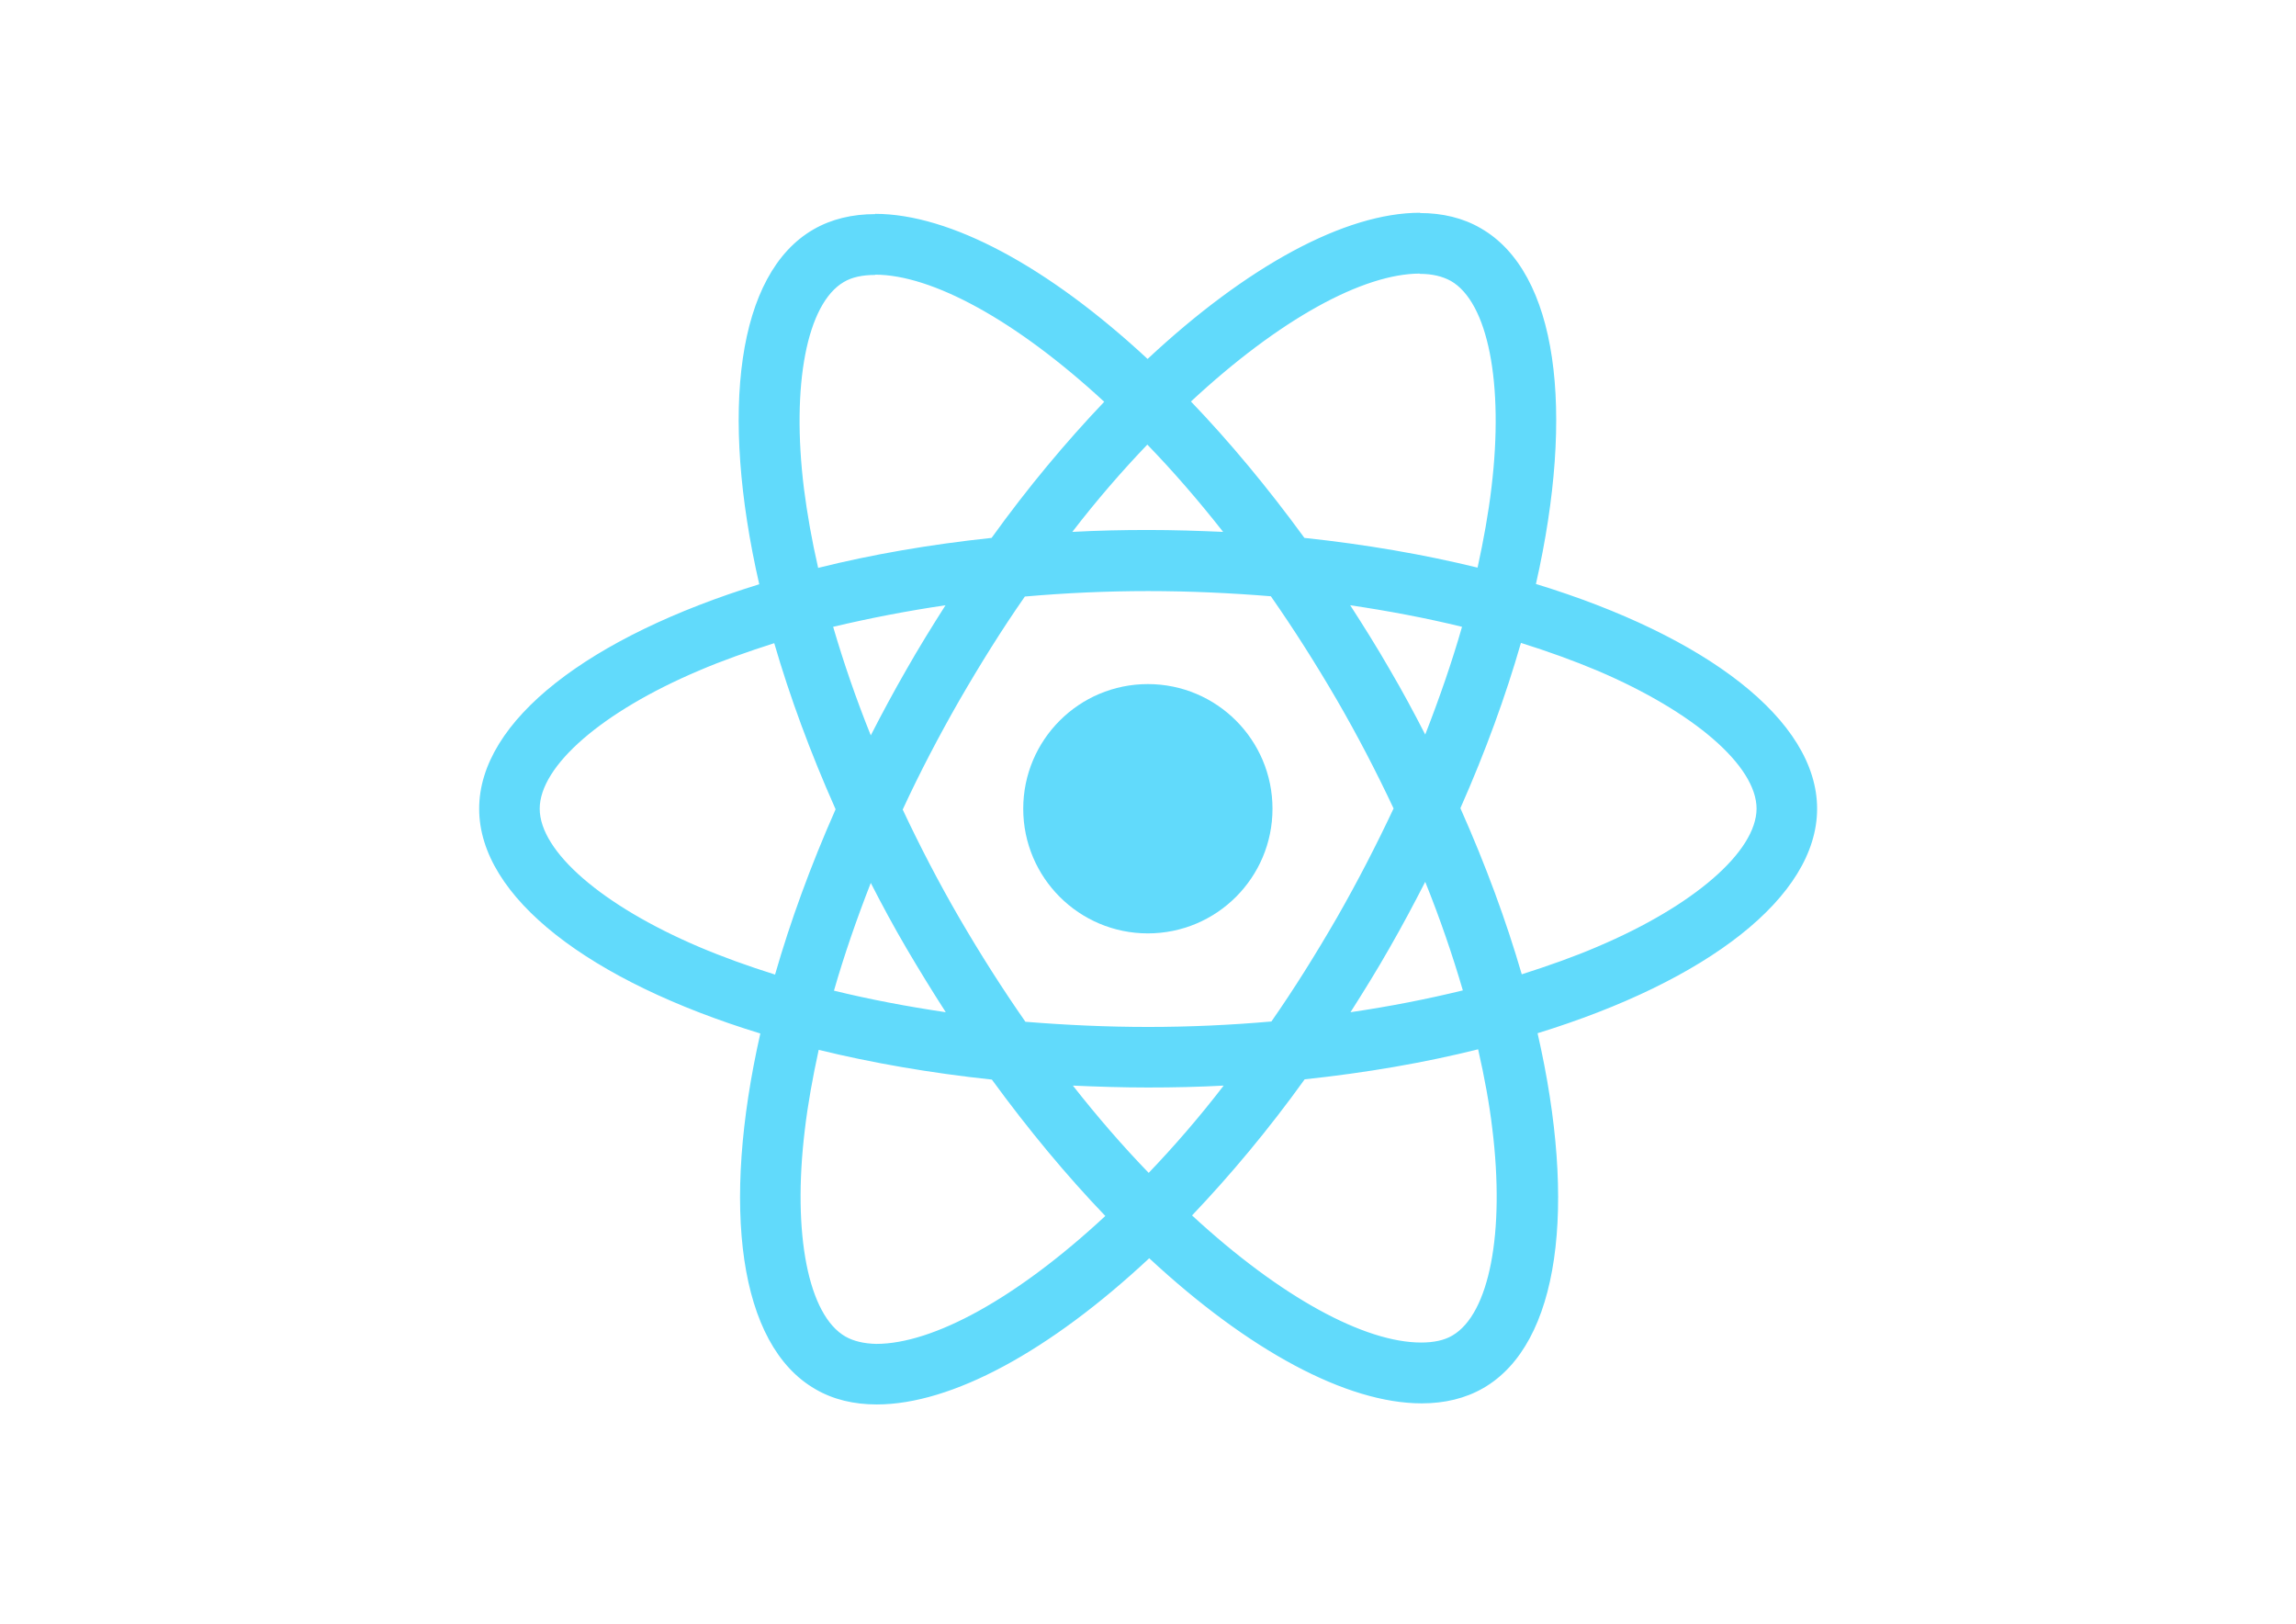
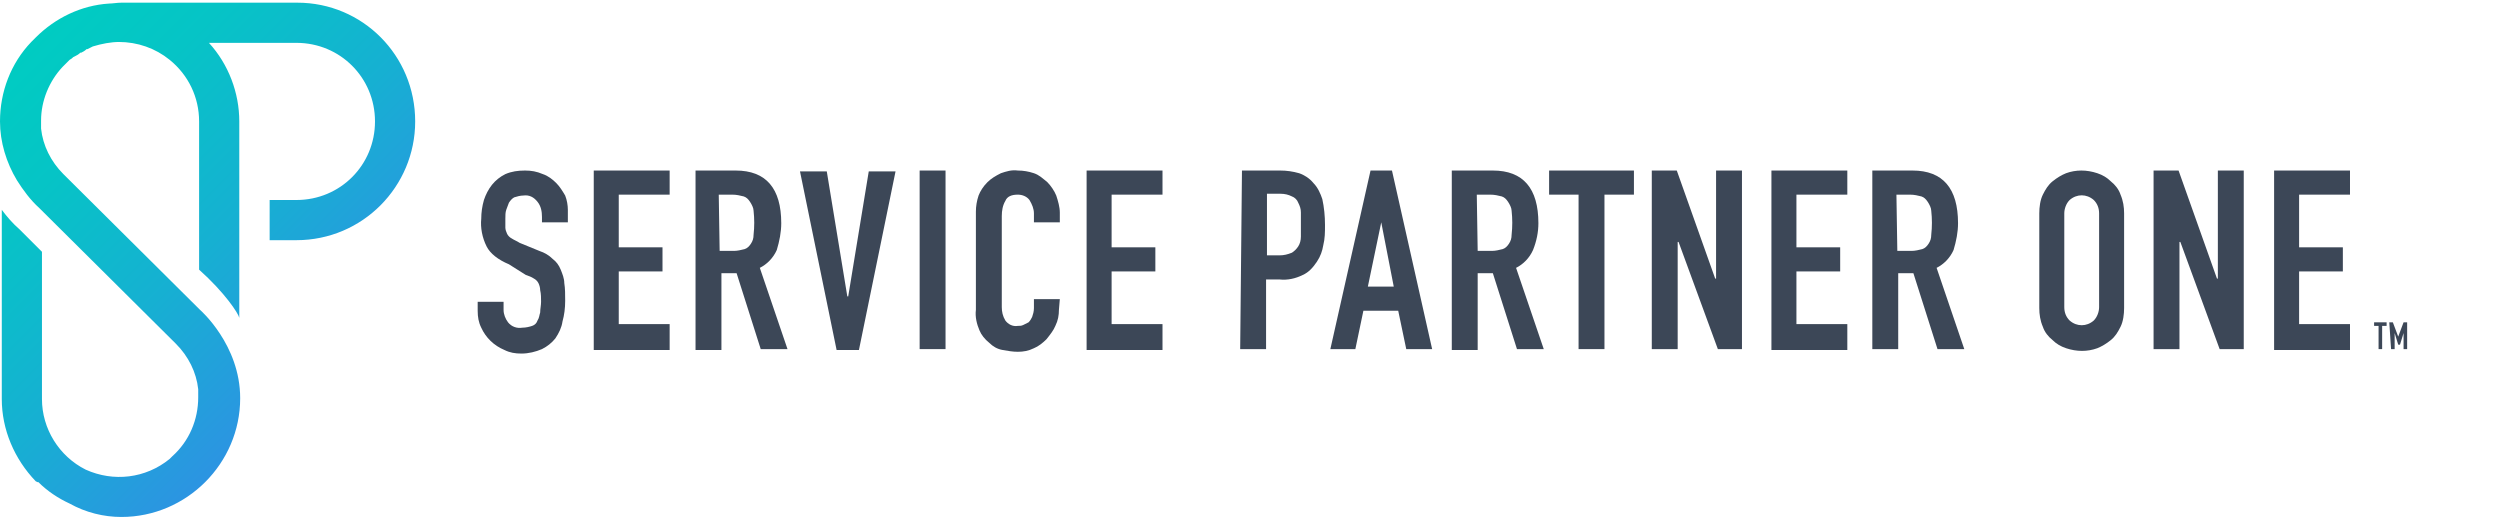
- <svg xmlns="http://www.w3.org/2000/svg" viewBox="0 0 841.9 595.3">
-   <g fill="#61DAFB">
-     <path d="M666.3 296.5c0-32.5-40.7-63.3-103.1-82.4 14.4-63.6 8-114.2-20.2-130.4-6.5-3.8-14.1-5.6-22.4-5.6v22.3c4.6 0 8.3.9 11.4 2.6 13.6 7.8 19.5 37.5 14.9 75.7-1.1 9.4-2.9 19.3-5.1 29.4-19.6-4.8-41-8.5-63.5-10.9-13.5-18.5-27.5-35.3-41.6-50 32.6-30.3 63.2-46.9 84-46.9V78c-27.5 0-63.5 19.6-99.9 53.6-36.4-33.8-72.4-53.2-99.9-53.2v22.3c20.7 0 51.4 16.5 84 46.6-14 14.7-28 31.4-41.3 49.9-22.6 2.4-44 6.1-63.6 11-2.3-10-4-19.7-5.2-29-4.7-38.2 1.1-67.9 14.6-75.8 3-1.8 6.9-2.6 11.5-2.6V78.5c-8.4 0-16 1.8-22.6 5.6-28.1 16.2-34.4 66.7-19.9 130.1-62.2 19.2-102.7 49.9-102.7 82.3 0 32.5 40.7 63.3 103.1 82.4-14.4 63.6-8 114.2 20.2 130.4 6.5 3.8 14.1 5.6 22.5 5.6 27.5 0 63.5-19.6 99.9-53.6 36.4 33.8 72.4 53.2 99.9 53.2 8.4 0 16-1.8 22.6-5.6 28.1-16.2 34.4-66.7 19.9-130.1 62-19.1 102.5-49.9 102.5-82.3zm-130.2-66.7c-3.7 12.9-8.3 26.2-13.5 39.5-4.1-8-8.4-16-13.1-24-4.6-8-9.5-15.8-14.4-23.4 14.2 2.1 27.9 4.7 41 7.9zm-45.8 106.5c-7.8 13.5-15.8 26.3-24.1 38.2-14.9 1.3-30 2-45.2 2-15.1 0-30.2-.7-45-1.9-8.3-11.9-16.4-24.6-24.2-38-7.6-13.1-14.5-26.4-20.8-39.8 6.2-13.4 13.2-26.8 20.7-39.9 7.8-13.5 15.8-26.3 24.1-38.2 14.9-1.3 30-2 45.2-2 15.1 0 30.2.7 45 1.9 8.3 11.9 16.4 24.6 24.2 38 7.6 13.1 14.5 26.4 20.8 39.8-6.3 13.4-13.2 26.8-20.7 39.9zm32.3-13c5.4 13.4 10 26.8 13.8 39.8-13.1 3.2-26.9 5.9-41.2 8 4.9-7.7 9.8-15.6 14.4-23.7 4.6-8 8.9-16.1 13-24.1zM421.2 430c-9.3-9.6-18.6-20.3-27.8-32 9 .4 18.2.7 27.5.7 9.4 0 18.7-.2 27.8-.7-9 11.7-18.3 22.4-27.5 32zm-74.4-58.9c-14.2-2.1-27.9-4.7-41-7.9 3.7-12.9 8.3-26.2 13.5-39.5 4.1 8 8.4 16 13.1 24 4.7 8 9.5 15.8 14.4 23.4zM420.7 163c9.3 9.6 18.6 20.3 27.8 32-9-.4-18.2-.7-27.5-.7-9.4 0-18.7.2-27.8.7 9-11.7 18.3-22.4 27.5-32zm-74 58.9c-4.9 7.7-9.8 15.6-14.4 23.7-4.6 8-8.9 16-13 24-5.4-13.4-10-26.8-13.8-39.8 13.1-3.1 26.9-5.8 41.2-7.9zm-90.5 125.2c-35.4-15.1-58.3-34.9-58.3-50.6 0-15.7 22.9-35.6 58.3-50.6 8.6-3.7 18-7 27.7-10.1 5.7 19.6 13.2 40 22.5 60.9-9.2 20.8-16.6 41.1-22.2 60.6-9.9-3.1-19.3-6.5-28-10.2zM310 490c-13.6-7.8-19.5-37.5-14.9-75.7 1.1-9.4 2.9-19.3 5.1-29.4 19.6 4.8 41 8.5 63.5 10.9 13.5 18.5 27.5 35.3 41.6 50-32.6 30.3-63.2 46.9-84 46.9-4.5-.1-8.3-1-11.3-2.7zm237.2-76.2c4.7 38.2-1.1 67.9-14.6 75.8-3 1.8-6.9 2.6-11.5 2.6-20.7 0-51.4-16.5-84-46.6 14-14.7 28-31.4 41.3-49.9 22.6-2.4 44-6.1 63.6-11 2.3 10.1 4.1 19.8 5.2 29.1zm38.5-66.7c-8.6 3.7-18 7-27.7 10.1-5.7-19.6-13.2-40-22.5-60.9 9.2-20.8 16.6-41.1 22.2-60.6 9.9 3.1 19.3 6.5 28.1 10.2 35.4 15.1 58.3 34.9 58.3 50.6-.1 15.7-23 35.6-58.4 50.6zM320.8 78.4z" />
-     <circle cx="420.9" cy="296.5" r="45.7" />
-     <path d="M520.5 78.1z" />
+ <svg xmlns="http://www.w3.org/2000/svg" version="1.1" id="Ebene_1" x="0px" y="0px" viewBox="0 0 280 58" style="enable-background:new 0 0 280 58;" xml:space="preserve">
+   <style type="text/css">
+ 	.st0{fill:url(#SVGID_1_);}
+ 	.st1{fill:#3C4757;}
+ </style>
+   <g>
+     <linearGradient id="SVGID_1_" gradientUnits="userSpaceOnUse" x1="1.234" y1="52.303" x2="35.614" y2="17.924" gradientTransform="matrix(1 0 0 -1 0 59.28)">
+       <stop offset="0" style="stop-color:#00CCC2" />
+       <stop offset="0.25" style="stop-color:#06C4C6" />
+       <stop offset="0.62" style="stop-color:#16B0D2" />
+       <stop offset="1" style="stop-color:#2C94E2" />
+     </linearGradient>
+     <path class="st0" d="M46.5,13.6c0,7.3-5.9,13.3-13.3,13.3h-3v-4.5h3c4.9,0,8.8-3.9,8.8-8.8s-3.9-8.8-8.8-8.8h-9.8   c2.2,2.4,3.4,5.6,3.4,8.8v22c-0.1-0.5-1.6-2.8-4.5-5.4V13.6c0-2.7-1.2-5.2-3.3-6.9c-1.6-1.3-3.6-2-5.7-2h0.1c-1,0-2,0.2-3,0.5l0,0   C10.2,5.3,10,5.4,9.8,5.5l-0.1,0C9.5,5.7,9.3,5.8,9.1,5.9L9,5.9C8.8,6.1,8.6,6.2,8.4,6.3L8.2,6.4C8.1,6.5,8,6.6,7.8,6.7   C7.6,6.9,7.4,7.1,7.2,7.3L7,7.5c-1.5,1.6-2.4,3.8-2.4,6v0.9c0.2,1.9,1.1,3.7,2.5,5.1l15.3,15.2c0,0,4.5,3.9,4.5,9.9   c0,7.3-6,13.3-13.3,13.3c-2,0-4-0.5-5.8-1.5c-1.3-0.6-2.5-1.4-3.5-2.4l-0.1,0l0,0L4,53.9l0,0c-2.4-2.5-3.8-5.8-3.8-9.2V23.5   c0.6,0.8,1.2,1.5,2,2.2l2.5,2.5v16.5c0,3.3,1.9,6.4,4.9,7.9c3.1,1.4,6.7,1,9.4-1.2l0.1-0.1l0.2-0.2c1.9-1.7,2.9-4.1,2.9-6.6v-0.9   c-0.2-1.9-1.1-3.7-2.5-5.1L4.4,23.3c-1-0.9-1.8-2-2.5-3.1c-1.2-2-1.9-4.3-1.9-6.6c0-3.3,1.2-6.5,3.5-8.9L4,4.2   C6.2,2,9.1,0.6,12.2,0.4c0.4,0,0.9-0.1,1.4-0.1h19.7C40.6,0.3,46.5,6.2,46.5,13.6z" />
+     <path class="st1" d="M63.6,24.9h-2.9v-0.6c0-0.6-0.1-1.2-0.5-1.7c-0.4-0.5-0.9-0.8-1.6-0.7c-0.3,0-0.7,0.1-1,0.2   c-0.2,0.1-0.4,0.3-0.6,0.6c-0.1,0.3-0.2,0.5-0.3,0.8c-0.1,0.3-0.1,0.6-0.1,1c0,0.4,0,0.7,0,1c0,0.2,0.1,0.5,0.2,0.7   c0.1,0.2,0.3,0.4,0.5,0.5c0.3,0.2,0.6,0.3,0.9,0.5l2.2,0.9c0.6,0.2,1.1,0.5,1.5,0.9c0.4,0.3,0.7,0.7,0.9,1.2c0.2,0.5,0.4,1,0.4,1.5   c0.1,0.6,0.1,1.3,0.1,2c0,0.8-0.1,1.6-0.3,2.3c-0.1,0.7-0.4,1.3-0.8,1.9c-0.4,0.5-0.9,0.9-1.5,1.2c-0.7,0.3-1.5,0.5-2.3,0.5   c-0.7,0-1.3-0.1-1.9-0.4c-1.2-0.5-2.1-1.4-2.6-2.5c-0.3-0.6-0.4-1.2-0.4-1.9v-1h2.9v0.9c0,0.5,0.2,1,0.5,1.4c0.4,0.5,1,0.7,1.6,0.6   c0.4,0,0.8-0.1,1.1-0.2c0.3-0.1,0.5-0.3,0.6-0.6c0.2-0.3,0.2-0.6,0.3-0.9c0-0.4,0.1-0.8,0.1-1.2c0-0.4,0-0.9-0.1-1.3   c0-0.3-0.1-0.6-0.2-0.8c-0.1-0.2-0.3-0.4-0.5-0.5c-0.3-0.2-0.6-0.3-0.9-0.4L57,29.6c-1.2-0.5-2.1-1.2-2.5-2c-0.5-1-0.7-2.1-0.6-3.1   c0-0.7,0.1-1.4,0.3-2.1c0.2-0.6,0.5-1.2,0.9-1.7c0.4-0.5,0.9-0.9,1.5-1.2c0.7-0.3,1.4-0.4,2.2-0.4c0.7,0,1.3,0.1,2,0.4   c0.6,0.2,1.1,0.6,1.5,1c0.4,0.4,0.7,0.9,1,1.4c0.2,0.5,0.3,1.1,0.3,1.6L63.6,24.9z" />
+     <path class="st1" d="M66.5,19.1h8.5v2.7h-5.7v5.9h4.9v2.7h-4.9v5.9h5.7v2.9h-8.5V19.1z" />
+     <path class="st1" d="M77.8,19.1h4.6c3.4,0,5.1,2,5.1,5.9c0,1-0.2,2-0.5,3c-0.4,0.9-1.1,1.6-1.9,2l3.1,9.1h-3l-2.7-8.5h-1.7v8.6   h-2.9V19.1z M80.6,28.1h1.6c0.4,0,0.8-0.1,1.2-0.2c0.3-0.1,0.5-0.3,0.7-0.6c0.2-0.3,0.3-0.6,0.3-1c0.1-0.9,0.1-1.8,0-2.7   c0-0.3-0.2-0.7-0.4-1c-0.2-0.3-0.4-0.5-0.7-0.6c-0.4-0.1-0.8-0.2-1.3-0.2h-1.5L80.6,28.1z" />
+     <path class="st1" d="M96.2,39.2h-2.5l-4.1-20h3l2.3,14H95l2.3-14h3L96.2,39.2z" />
+     <path class="st1" d="M103,19.1h2.9v20H103V19.1z" />
+     <path class="st1" d="M118.6,34.7c0,0.6-0.1,1.2-0.4,1.8c-0.2,0.5-0.6,1-1,1.5c-0.4,0.4-0.9,0.8-1.4,1c-0.6,0.3-1.2,0.4-1.8,0.4   c-0.6,0-1.1-0.1-1.7-0.2c-0.6-0.1-1.1-0.4-1.5-0.8c-0.5-0.4-0.9-0.9-1.1-1.4c-0.3-0.7-0.5-1.5-0.4-2.3v-11c0-0.6,0.1-1.2,0.3-1.8   c0.2-0.5,0.5-1,1-1.5c0.4-0.4,0.9-0.7,1.5-1c0.6-0.2,1.2-0.4,1.9-0.3c0.6,0,1.2,0.1,1.8,0.3c0.6,0.2,1,0.6,1.5,1   c0.4,0.4,0.8,1,1,1.5c0.2,0.6,0.4,1.3,0.4,1.9v1.1h-2.9v-1c0-0.5-0.2-1-0.5-1.5c-0.3-0.4-0.8-0.6-1.3-0.6c-0.7,0-1.2,0.2-1.4,0.7   c-0.3,0.5-0.4,1.1-0.4,1.7v10.2c0,0.5,0.1,1,0.4,1.5c0.3,0.4,0.8,0.7,1.4,0.6c0.2,0,0.4,0,0.6-0.1c0.2-0.1,0.4-0.2,0.6-0.3   c0.2-0.2,0.3-0.4,0.4-0.6c0.1-0.3,0.2-0.6,0.2-1v-1h2.9L118.6,34.7z" />
+     <path class="st1" d="M121.7,19.1h8.5v2.7h-5.7v5.9h4.9v2.7h-4.9v5.9h5.7v2.9h-8.5V19.1z" />
+     <path class="st1" d="M139.1,19.1h4.3c0.7,0,1.4,0.1,2.1,0.3c0.6,0.2,1.2,0.6,1.6,1.1c0.5,0.5,0.8,1.2,1,1.8   c0.2,0.9,0.3,1.9,0.3,2.9c0,0.8,0,1.5-0.2,2.3c-0.1,0.6-0.3,1.2-0.7,1.8c-0.4,0.6-0.9,1.2-1.6,1.5c-0.8,0.4-1.7,0.6-2.6,0.5h-1.5   v7.8h-2.9L139.1,19.1z M141.9,28.6h1.4c0.5,0,0.9-0.1,1.4-0.3c0.3-0.2,0.5-0.4,0.7-0.7c0.2-0.3,0.3-0.7,0.3-1.1c0-0.4,0-0.9,0-1.4   c0-0.5,0-1,0-1.3c0-0.4-0.1-0.7-0.3-1.1c-0.1-0.3-0.4-0.6-0.7-0.7c-0.4-0.2-0.8-0.3-1.3-0.3h-1.5L141.9,28.6z" />
+     <path class="st1" d="M153.5,19.1h2.4l4.5,20h-2.9l-0.9-4.3h-3.9l-0.9,4.3H149L153.5,19.1z M154.7,24.9L154.7,24.9l-1.5,7.2h2.9   L154.7,24.9z" />
+     <path class="st1" d="M162.6,19.1h4.6c3.4,0,5.1,2,5.1,5.9c0,1-0.2,2-0.6,3c-0.4,0.9-1.1,1.6-1.9,2l3.1,9.1h-3l-2.7-8.5h-1.7v8.6   h-2.9L162.6,19.1z M165.5,28.1h1.6c0.4,0,0.8-0.1,1.2-0.2c0.3-0.1,0.5-0.3,0.7-0.6c0.2-0.3,0.3-0.6,0.3-1c0.1-0.9,0.1-1.8,0-2.7   c0-0.3-0.2-0.7-0.4-1c-0.2-0.3-0.4-0.5-0.7-0.6c-0.4-0.1-0.8-0.2-1.3-0.2h-1.5L165.5,28.1z" />
+     <path class="st1" d="M176.8,21.8h-3.3v-2.7h9.5v2.7h-3.3v17.3h-2.9V21.8z" />
+     <path class="st1" d="M185,19.1h2.8l4.3,12.1h0.1V19.1h2.9v20h-2.7l-4.4-12h-0.1v12H185L185,19.1z" />
+     <path class="st1" d="M198.4,19.1h8.5v2.7h-5.7v5.9h4.9v2.7h-4.9v5.9h5.7v2.9h-8.5V19.1z" />
+     <path class="st1" d="M209.6,19.1h4.6c3.4,0,5.1,2,5.1,5.9c0,1-0.2,2-0.5,3c-0.4,0.9-1.1,1.6-1.9,2l3.1,9.1h-3l-2.7-8.5h-1.7v8.5   h-2.9V19.1z M212.5,28.1h1.6c0.4,0,0.8-0.1,1.2-0.2c0.3-0.1,0.5-0.3,0.7-0.6c0.2-0.3,0.3-0.6,0.3-1c0.1-0.9,0.1-1.8,0-2.7   c0-0.3-0.2-0.7-0.4-1c-0.2-0.3-0.4-0.5-0.7-0.6c-0.4-0.1-0.8-0.2-1.3-0.2h-1.5L212.5,28.1z" />
+     <path class="st1" d="M228.4,23.9c0-0.7,0.1-1.5,0.4-2.1c0.3-0.6,0.6-1.1,1.1-1.5c0.5-0.4,1-0.7,1.5-0.9c1.1-0.4,2.3-0.4,3.5,0   c0.6,0.2,1.1,0.5,1.5,0.9c0.5,0.4,0.9,0.9,1.1,1.5c0.3,0.7,0.4,1.4,0.4,2.1v10.6c0,0.7-0.1,1.5-0.4,2.1c-0.3,0.6-0.6,1.1-1.1,1.5   c-0.5,0.4-1,0.7-1.5,0.9c-1.1,0.4-2.3,0.4-3.5,0c-0.6-0.2-1.1-0.5-1.5-0.9c-0.5-0.4-0.9-0.9-1.1-1.5c-0.3-0.7-0.4-1.4-0.4-2.1   L228.4,23.9z M231.2,34.4c0,0.6,0.2,1.1,0.6,1.5c0.8,0.7,1.9,0.7,2.7,0c0.4-0.4,0.6-1,0.6-1.5V23.9c0-0.6-0.2-1.1-0.6-1.5   c-0.8-0.7-1.9-0.7-2.7,0c-0.4,0.4-0.6,1-0.6,1.5V34.4z" />
+     <path class="st1" d="M241.2,19.1h2.8l4.3,12.1h0.1V19.1h2.9v20h-2.7l-4.4-12h-0.1v12h-2.9L241.2,19.1z" />
+     <path class="st1" d="M254.7,19.1h8.5v2.7h-5.7v5.9h4.9v2.7h-4.9v5.9h5.7v2.9h-8.5V19.1z" />
+     <path class="st1" d="M266.4,36.5h-0.5v-0.4h1.4v0.4h-0.5v2.6h-0.4L266.4,36.5z" />
+     <path class="st1" d="M267.6,36.1h0.4l0.6,1.6l0,0l0.6-1.6h0.4v3h-0.4v-1.8l0,0l-0.4,1.3h-0.2l-0.4-1.3l0,0v1.8h-0.4L267.6,36.1z" />
  </g>
</svg>
